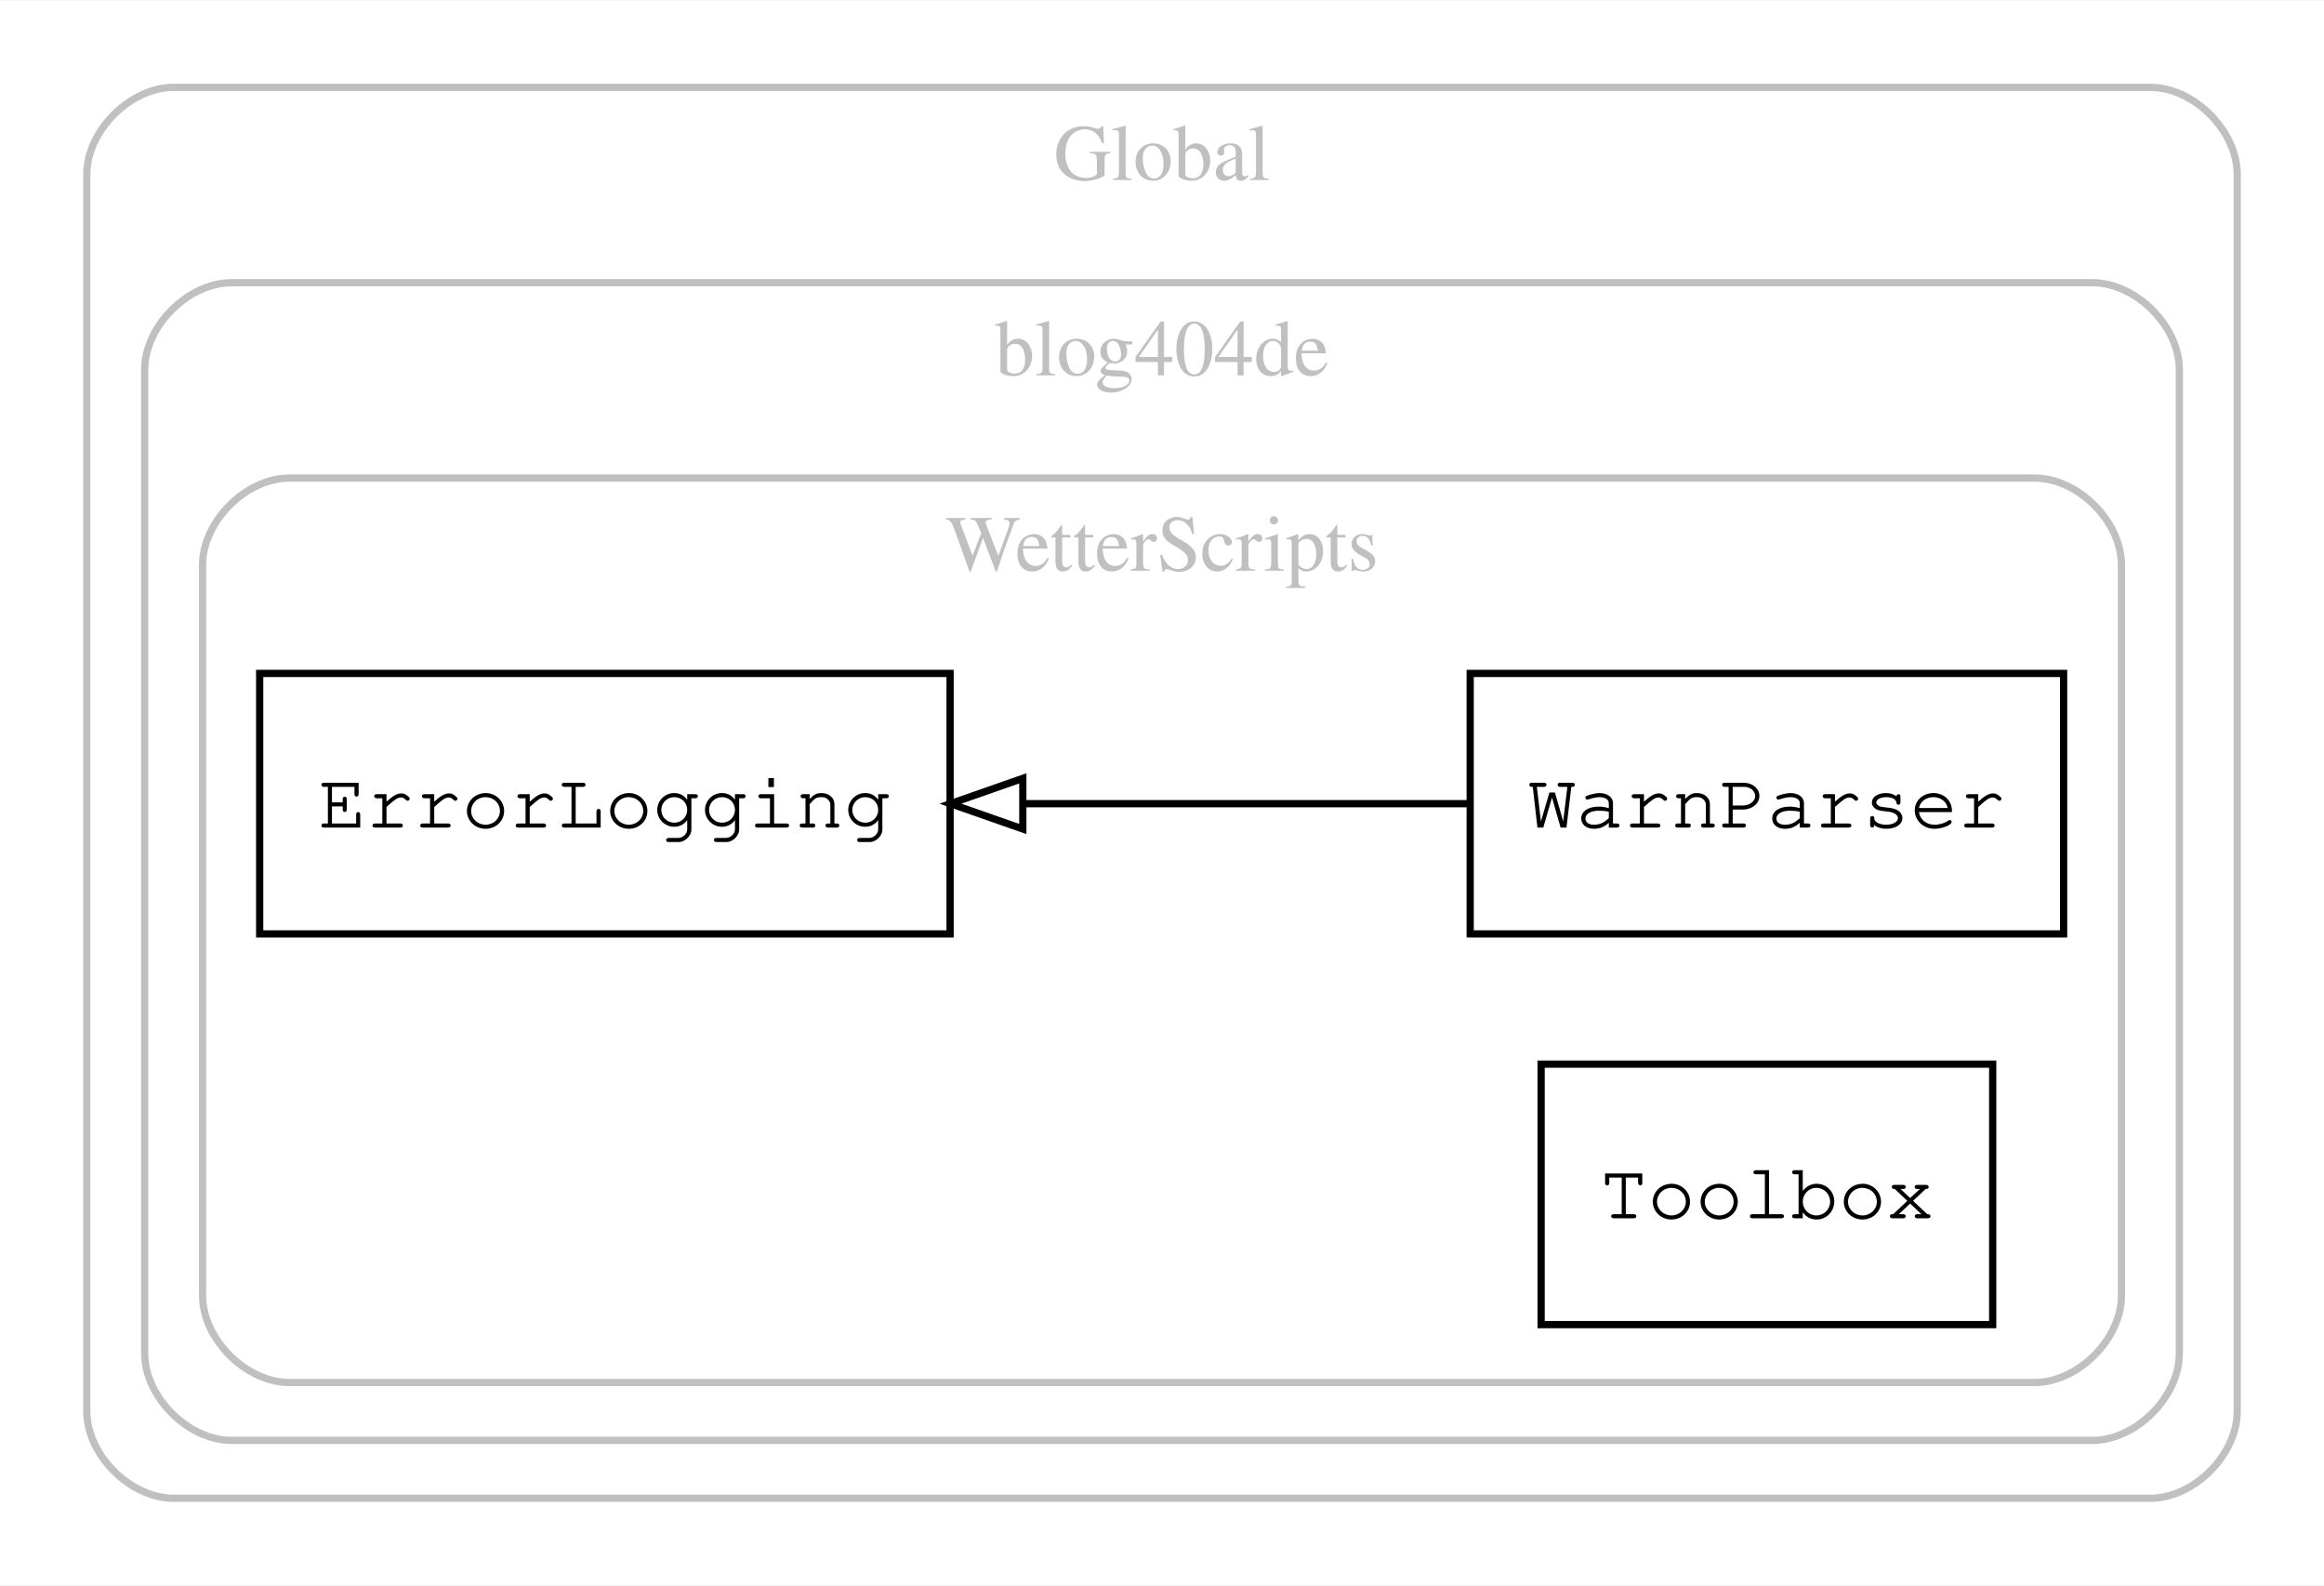
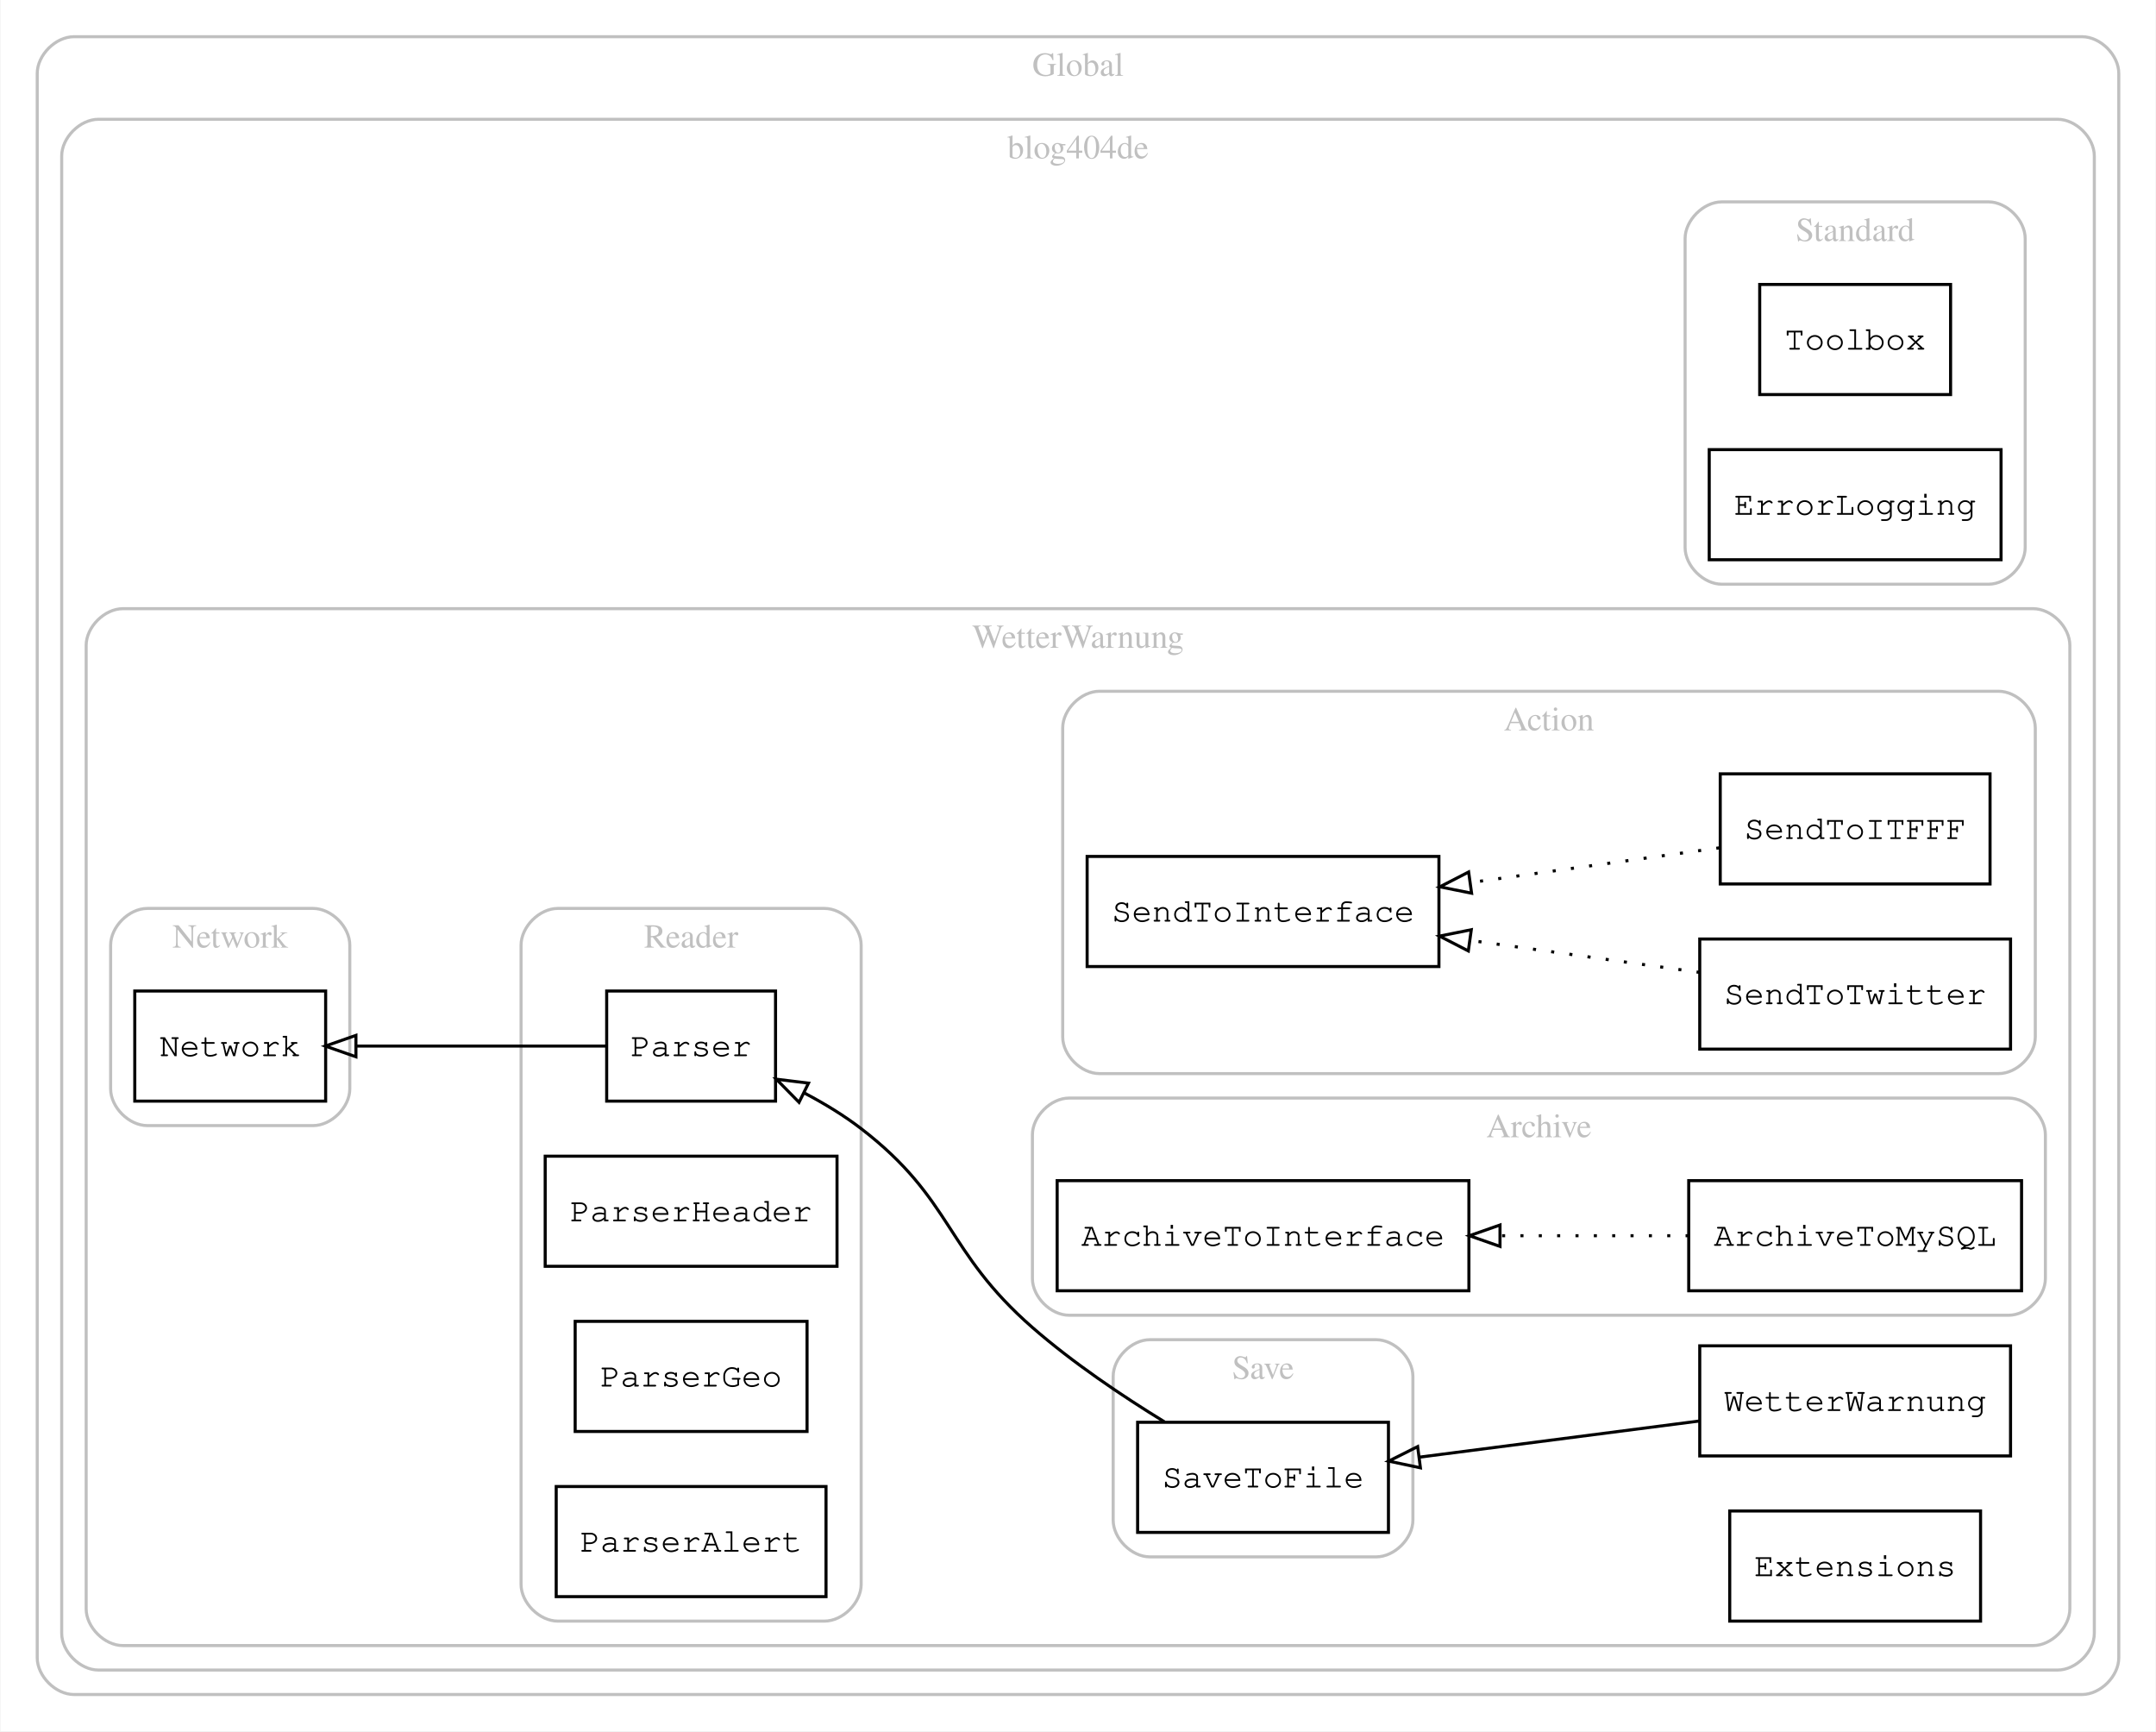
- <svg xmlns="http://www.w3.org/2000/svg" width="321pt" height="219pt" viewBox="0.00 0.00 321.22 219.00">
-   <g id="graph0" class="graph" transform="scale(1 1) rotate(0) translate(4 215)">
-     <polygon fill="#ffffff" stroke="transparent" points="-4,4 -4,-215 317.224,-215 317.224,4 -4,4" />
+ <svg xmlns="http://www.w3.org/2000/svg" width="705pt" height="566pt" viewBox="0.00 0.00 704.65 566.00">
+   <g id="graph0" class="graph" transform="scale(1 1) rotate(0) translate(4 562)">
+     <polygon fill="#ffffff" stroke="transparent" points="-4,4 -4,-562 700.655,-562 700.655,4 -4,4" />
    <g id="clust1" class="cluster">
-       <path fill="none" stroke="#c0c0c0" d="M20,-8C20,-8 293.224,-8 293.224,-8 299.224,-8 305.224,-14 305.224,-20 305.224,-20 305.224,-191 305.224,-191 305.224,-197 299.224,-203 293.224,-203 293.224,-203 20,-203 20,-203 14,-203 8,-197 8,-191 8,-191 8,-20 8,-20 8,-14 14,-8 20,-8" />
-       <text text-anchor="middle" x="156.612" y="-190.2" font-family="Times,serif" font-size="11.00" fill="#c0c0c0">Global</text>
+       <path fill="none" stroke="#c0c0c0" d="M20,-8C20,-8 676.655,-8 676.655,-8 682.655,-8 688.655,-14 688.655,-20 688.655,-20 688.655,-538 688.655,-538 688.655,-544 682.655,-550 676.655,-550 676.655,-550 20,-550 20,-550 14,-550 8,-544 8,-538 8,-538 8,-20 8,-20 8,-14 14,-8 20,-8" />
+       <text text-anchor="middle" x="348.327" y="-537.2" font-family="Times,serif" font-size="11.00" fill="#c0c0c0">Global</text>
    </g>
    <g id="clust2" class="cluster">
-       <path fill="none" stroke="#c0c0c0" d="M28,-16C28,-16 285.224,-16 285.224,-16 291.224,-16 297.224,-22 297.224,-28 297.224,-28 297.224,-164 297.224,-164 297.224,-170 291.224,-176 285.224,-176 285.224,-176 28,-176 28,-176 22,-176 16,-170 16,-164 16,-164 16,-28 16,-28 16,-22 22,-16 28,-16" />
-       <text text-anchor="middle" x="156.612" y="-163.2" font-family="Times,serif" font-size="11.00" fill="#c0c0c0">blog404de</text>
+       <path fill="none" stroke="#c0c0c0" d="M28,-16C28,-16 668.655,-16 668.655,-16 674.655,-16 680.655,-22 680.655,-28 680.655,-28 680.655,-511 680.655,-511 680.655,-517 674.655,-523 668.655,-523 668.655,-523 28,-523 28,-523 22,-523 16,-517 16,-511 16,-511 16,-28 16,-28 16,-22 22,-16 28,-16" />
+       <text text-anchor="middle" x="348.327" y="-510.2" font-family="Times,serif" font-size="11.00" fill="#c0c0c0">blog404de</text>
+     </g>
+     <g id="clust9" class="cluster">
+       <path fill="none" stroke="#c0c0c0" d="M558.841,-371C558.841,-371 646.054,-371 646.054,-371 652.054,-371 658.054,-377 658.054,-383 658.054,-383 658.054,-484 658.054,-484 658.054,-490 652.054,-496 646.054,-496 646.054,-496 558.841,-496 558.841,-496 552.841,-496 546.841,-490 546.841,-484 546.841,-484 546.841,-383 546.841,-383 546.841,-377 552.841,-371 558.841,-371" />
+       <text text-anchor="middle" x="602.447" y="-483.2" font-family="Times,serif" font-size="11.00" fill="#c0c0c0">Standard</text>
    </g>
    <g id="clust3" class="cluster">
-       <path fill="none" stroke="#c0c0c0" d="M36,-24C36,-24 277.224,-24 277.224,-24 283.224,-24 289.224,-30 289.224,-36 289.224,-36 289.224,-137 289.224,-137 289.224,-143 283.224,-149 277.224,-149 277.224,-149 36,-149 36,-149 30,-149 24,-143 24,-137 24,-137 24,-36 24,-36 24,-30 30,-24 36,-24" />
-       <text text-anchor="middle" x="156.612" y="-136.2" font-family="Times,serif" font-size="11.00" fill="#c0c0c0">WetterScripts</text>
+       <path fill="none" stroke="#c0c0c0" d="M36,-24C36,-24 660.655,-24 660.655,-24 666.655,-24 672.655,-30 672.655,-36 672.655,-36 672.655,-351 672.655,-351 672.655,-357 666.655,-363 660.655,-363 660.655,-363 36,-363 36,-363 30,-363 24,-357 24,-351 24,-351 24,-36 24,-36 24,-30 30,-24 36,-24" />
+       <text text-anchor="middle" x="348.327" y="-350.2" font-family="Times,serif" font-size="11.00" fill="#c0c0c0">WetterWarnung</text>
+     </g>
+     <g id="clust7" class="cluster">
+       <path fill="none" stroke="#c0c0c0" d="M371.825,-53C371.825,-53 445.835,-53 445.835,-53 451.835,-53 457.835,-59 457.835,-65 457.835,-65 457.835,-112 457.835,-112 457.835,-118 451.835,-124 445.835,-124 445.835,-124 371.825,-124 371.825,-124 365.825,-124 359.825,-118 359.825,-112 359.825,-112 359.825,-65 359.825,-65 359.825,-59 365.825,-53 371.825,-53" />
+       <text text-anchor="middle" x="408.83" y="-111.2" font-family="Times,serif" font-size="11.00" fill="#c0c0c0">Save</text>
+     </g>
+     <g id="clust8" class="cluster">
+       <path fill="none" stroke="#c0c0c0" d="M44,-194C44,-194 98.207,-194 98.207,-194 104.207,-194 110.207,-200 110.207,-206 110.207,-206 110.207,-253 110.207,-253 110.207,-259 104.207,-265 98.207,-265 98.207,-265 44,-265 44,-265 38,-265 32,-259 32,-253 32,-253 32,-206 32,-206 32,-200 38,-194 44,-194" />
+       <text text-anchor="middle" x="71.104" y="-252.2" font-family="Times,serif" font-size="11.00" fill="#c0c0c0">Network</text>
+     </g>
+     <g id="clust4" class="cluster">
+       <path fill="none" stroke="#c0c0c0" d="M355.322,-211C355.322,-211 649.354,-211 649.354,-211 655.354,-211 661.354,-217 661.354,-223 661.354,-223 661.354,-324 661.354,-324 661.354,-330 655.354,-336 649.354,-336 649.354,-336 355.322,-336 355.322,-336 349.322,-336 343.322,-330 343.322,-324 343.322,-324 343.322,-223 343.322,-223 343.322,-217 349.322,-211 355.322,-211" />
+       <text text-anchor="middle" x="502.338" y="-323.2" font-family="Times,serif" font-size="11.00" fill="#c0c0c0">Action</text>
+     </g>
+     <g id="clust5" class="cluster">
+       <path fill="none" stroke="#c0c0c0" d="M178.208,-32C178.208,-32 265.42,-32 265.42,-32 271.42,-32 277.42,-38 277.42,-44 277.42,-44 277.42,-253 277.42,-253 277.42,-259 271.42,-265 265.42,-265 265.42,-265 178.208,-265 178.208,-265 172.208,-265 166.208,-259 166.208,-253 166.208,-253 166.208,-44 166.208,-44 166.208,-38 172.208,-32 178.208,-32" />
+       <text text-anchor="middle" x="221.814" y="-252.2" font-family="Times,serif" font-size="11.00" fill="#c0c0c0">Reader</text>
+     </g>
+     <g id="clust6" class="cluster">
+       <path fill="none" stroke="#c0c0c0" d="M345.42,-132C345.42,-132 652.655,-132 652.655,-132 658.655,-132 664.655,-138 664.655,-144 664.655,-144 664.655,-191 664.655,-191 664.655,-197 658.655,-203 652.655,-203 652.655,-203 345.42,-203 345.42,-203 339.42,-203 333.42,-197 333.42,-191 333.42,-191 333.42,-144 333.42,-144 333.42,-138 339.42,-132 345.42,-132" />
+       <text text-anchor="middle" x="499.038" y="-190.2" font-family="Times,serif" font-size="11.00" fill="#c0c0c0">Archive</text>
    </g>
    <g id="node1" class="node">
-       <polygon fill="none" stroke="#000000" points="281.229,-122 199.208,-122 199.208,-86 281.229,-86 281.229,-122" />
-       <text text-anchor="middle" x="240.218" y="-100.7" font-family="Courier,monospace" font-size="11.00" fill="#000000">WarnParser</text>
+       <polygon fill="none" stroke="#000000" points="646.56,-309 558.335,-309 558.335,-273 646.56,-273 646.56,-309" />
+       <text text-anchor="middle" x="602.447" y="-287.7" font-family="Courier,monospace" font-size="11.00" fill="#000000">SendToITFFF</text>
    </g>
    <g id="node3" class="node">
-       <polygon fill="none" stroke="#000000" points="127.32,-122 31.893,-122 31.893,-86 127.32,-86 127.32,-122" />
-       <text text-anchor="middle" x="79.606" y="-100.7" font-family="Courier,monospace" font-size="11.00" fill="#000000">ErrorLogging</text>
+       <polygon fill="none" stroke="#000000" points="466.346,-282 351.314,-282 351.314,-246 466.346,-246 466.346,-282" />
+       <text text-anchor="middle" x="408.83" y="-260.7" font-family="Courier,monospace" font-size="11.00" fill="#000000">SendToInterface</text>
    </g>
    <g id="edge1" class="edge">
-       <path fill="none" stroke="#000000" d="M198.857,-104C180.171,-104 157.774,-104 137.462,-104" />
-       <polygon fill="none" stroke="#000000" points="137.372,-100.5 127.372,-104 137.372,-107.5 137.372,-100.5" />
+       <path fill="none" stroke="#000000" stroke-dasharray="1,5" d="M558.028,-284.806C533.971,-281.451 503.738,-277.235 476.788,-273.477" />
+       <polygon fill="none" stroke="#000000" points="477.027,-269.976 466.64,-272.062 476.061,-276.909 477.027,-269.976" />
    </g>
    <g id="node2" class="node">
-       <polygon fill="none" stroke="#000000" points="271.426,-68 209.01,-68 209.01,-32 271.426,-32 271.426,-68" />
-       <text text-anchor="middle" x="240.218" y="-46.7" font-family="Courier,monospace" font-size="11.00" fill="#000000">Toolbox</text>
+       <polygon fill="none" stroke="#000000" points="653.261,-255 551.633,-255 551.633,-219 653.261,-219 653.261,-255" />
+       <text text-anchor="middle" x="602.447" y="-233.7" font-family="Courier,monospace" font-size="11.00" fill="#000000">SendToTwitter</text>
+     </g>
+     <g id="edge5" class="edge">
+       <path fill="none" stroke="#000000" stroke-dasharray="1,5" d="M551.577,-244.094C528.632,-247.294 501.206,-251.118 476.553,-254.556" />
+       <polygon fill="none" stroke="#000000" points="475.961,-251.105 466.541,-255.952 476.928,-258.038 475.961,-251.105" />
+     </g>
+     <g id="node4" class="node">
+       <polygon fill="none" stroke="#000000" points="249.422,-238 194.206,-238 194.206,-202 249.422,-202 249.422,-238" />
+       <text text-anchor="middle" x="221.814" y="-216.7" font-family="Courier,monospace" font-size="11.00" fill="#000000">Parser</text>
+     </g>
+     <g id="node11" class="node">
+       <polygon fill="none" stroke="#000000" points="102.312,-238 39.896,-238 39.896,-202 102.312,-202 102.312,-238" />
+       <text text-anchor="middle" x="71.104" y="-216.7" font-family="Courier,monospace" font-size="11.00" fill="#000000">Network</text>
+     </g>
+     <g id="edge6" class="edge">
+       <path fill="none" stroke="#000000" d="M194.171,-220C171.317,-220 138.515,-220 112.523,-220" />
+       <polygon fill="none" stroke="#000000" points="112.211,-216.5 102.211,-220 112.211,-223.5 112.211,-216.5" />
+     </g>
+     <g id="node5" class="node">
+       <polygon fill="none" stroke="#000000" points="269.527,-184 174.101,-184 174.101,-148 269.527,-148 269.527,-184" />
+       <text text-anchor="middle" x="221.814" y="-162.7" font-family="Courier,monospace" font-size="11.00" fill="#000000">ParserHeader</text>
+     </g>
+     <g id="node6" class="node">
+       <polygon fill="none" stroke="#000000" points="259.725,-130 183.903,-130 183.903,-94 259.725,-94 259.725,-130" />
+       <text text-anchor="middle" x="221.814" y="-108.7" font-family="Courier,monospace" font-size="11.00" fill="#000000">ParserGeo</text>
+     </g>
+     <g id="node7" class="node">
+       <polygon fill="none" stroke="#000000" points="265.927,-76 177.701,-76 177.701,-40 265.927,-40 265.927,-76" />
+       <text text-anchor="middle" x="221.814" y="-54.7" font-family="Courier,monospace" font-size="11.00" fill="#000000">ParserAlert</text>
+     </g>
+     <g id="node8" class="node">
+       <polygon fill="none" stroke="#000000" points="656.863,-176 548.031,-176 548.031,-140 656.863,-140 656.863,-176" />
+       <text text-anchor="middle" x="602.447" y="-154.7" font-family="Courier,monospace" font-size="11.00" fill="#000000">ArchiveToMySQL</text>
+     </g>
+     <g id="node9" class="node">
+       <polygon fill="none" stroke="#000000" points="476.149,-176 341.511,-176 341.511,-140 476.149,-140 476.149,-176" />
+       <text text-anchor="middle" x="408.83" y="-154.7" font-family="Courier,monospace" font-size="11.00" fill="#000000">ArchiveToInterface</text>
+     </g>
+     <g id="edge2" class="edge">
+       <path fill="none" stroke="#000000" stroke-dasharray="1,5" d="M547.999,-158C528.871,-158 506.994,-158 486.339,-158" />
+       <polygon fill="none" stroke="#000000" points="486.315,-154.5 476.315,-158 486.315,-161.5 486.315,-154.5" />
+     </g>
+     <g id="node10" class="node">
+       <polygon fill="none" stroke="#000000" points="449.841,-97 367.819,-97 367.819,-61 449.841,-61 449.841,-97" />
+       <text text-anchor="middle" x="408.83" y="-75.7" font-family="Courier,monospace" font-size="11.00" fill="#000000">SaveToFile</text>
+     </g>
+     <g id="edge3" class="edge">
+       <path fill="none" stroke="#000000" d="M376.594,-97.151C362.671,-105.68 346.591,-116.497 333.42,-128 304.701,-153.084 307.641,-169.746 277.42,-193 271.82,-197.309 265.422,-201.188 259.007,-204.572" />
+       <polygon fill="none" stroke="#000000" points="257.107,-201.607 249.688,-209.17 260.204,-207.885 257.107,-201.607" />
+     </g>
+     <g id="node12" class="node">
+       <polygon fill="none" stroke="#000000" points="653.261,-122 551.633,-122 551.633,-86 653.261,-86 653.261,-122" />
+       <text text-anchor="middle" x="602.447" y="-100.7" font-family="Courier,monospace" font-size="11.00" fill="#000000">WetterWarnung</text>
+     </g>
+     <g id="edge4" class="edge">
+       <path fill="none" stroke="#000000" d="M551.577,-97.431C523.337,-93.785 488.308,-89.262 460.017,-85.609" />
+       <polygon fill="none" stroke="#000000" points="460.291,-82.116 449.925,-84.306 459.394,-89.058 460.291,-82.116" />
+     </g>
+     <g id="node13" class="node">
+       <polygon fill="none" stroke="#000000" points="643.458,-68 561.437,-68 561.437,-32 643.458,-32 643.458,-68" />
+       <text text-anchor="middle" x="602.447" y="-46.7" font-family="Courier,monospace" font-size="11.00" fill="#000000">Extensions</text>
+     </g>
+     <g id="node14" class="node">
+       <polygon fill="none" stroke="#000000" points="633.655,-469 571.239,-469 571.239,-433 633.655,-433 633.655,-469" />
+       <text text-anchor="middle" x="602.447" y="-447.7" font-family="Courier,monospace" font-size="11.00" fill="#000000">Toolbox</text>
+     </g>
+     <g id="node15" class="node">
+       <polygon fill="none" stroke="#000000" points="650.16,-415 554.734,-415 554.734,-379 650.16,-379 650.16,-415" />
+       <text text-anchor="middle" x="602.447" y="-393.7" font-family="Courier,monospace" font-size="11.00" fill="#000000">ErrorLogging</text>
    </g>
  </g>
</svg>
